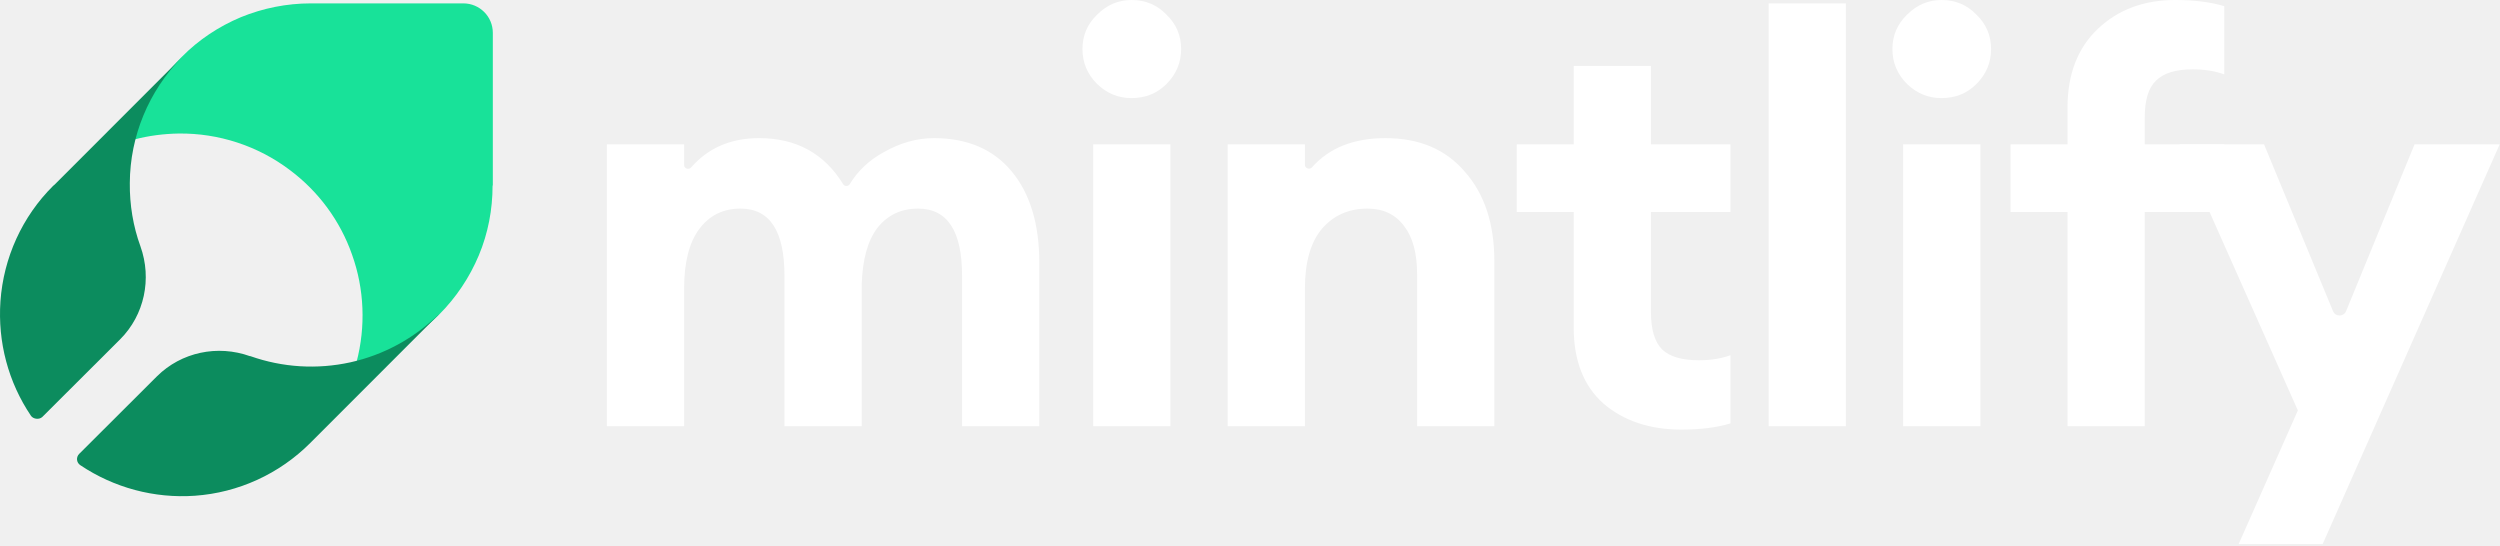
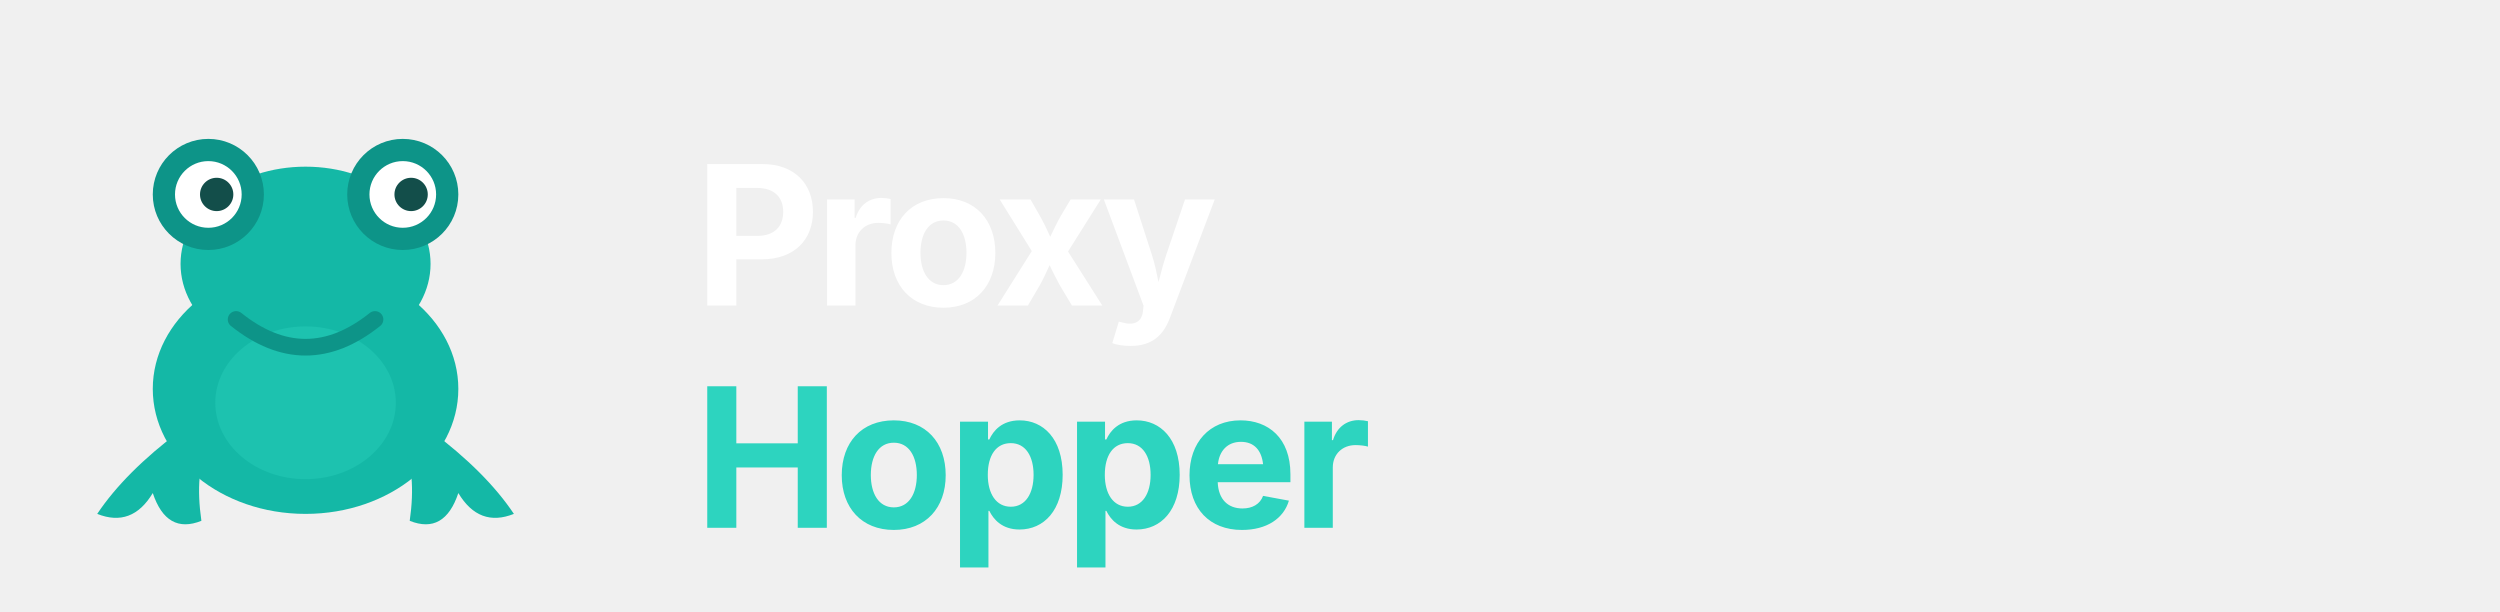
- <svg xmlns="http://www.w3.org/2000/svg" width="1682" height="367" viewBox="0 0 1682 367" fill="none">
-   <path d="M1562.69 366.037H1506.17L1546 276.14L1466.34 97.105H1523.24L1569.66 209.337C1571.28 213.26 1576.84 213.253 1578.45 209.325L1624.52 97.105H1681.79L1562.69 366.037Z" fill="white" />
-   <path d="M1391.02 286.761V142.622H1352.71V97.104H1391.02V72.449C1391.02 49.943 1397.85 32.242 1411.5 19.345C1425.16 6.448 1442.48 0 1463.47 0C1476.37 0 1487.37 1.391 1496.47 4.172V50.069C1490.4 47.793 1483.32 46.656 1475.23 46.656C1463.85 46.656 1455.63 49.184 1450.57 54.242C1445.51 59.046 1442.99 67.265 1442.99 78.897V97.104H1496.47V142.622H1442.99V286.761H1391.02Z" fill="white" />
-   <path d="M1306.22 66.001C1297.37 66.001 1289.66 62.84 1283.08 56.518C1276.51 49.943 1273.22 42.104 1273.22 33C1273.22 23.897 1276.51 16.184 1283.08 9.862C1289.66 3.287 1297.37 0 1306.22 0C1315.58 0 1323.42 3.287 1329.74 9.862C1336.31 16.184 1339.6 23.897 1339.6 33C1339.6 42.104 1336.31 49.943 1329.74 56.518C1323.42 62.84 1315.58 66.001 1306.22 66.001ZM1280.43 286.761V97.104H1332.39V286.761H1280.43Z" fill="white" />
-   <path d="M1189.94 286.761V2.276H1241.91V286.761H1189.94Z" fill="white" />
-   <path d="M1131.24 289.037C1110 289.037 1092.55 283.221 1078.89 271.588C1065.49 259.703 1058.79 242.634 1058.79 220.381V142.622H1020.48V97.104H1058.79V44.38H1110.76V97.104H1164.24V142.622H1110.76V210.14C1110.76 221.772 1113.29 230.117 1118.34 235.174C1123.4 239.979 1131.62 242.381 1143 242.381C1151.09 242.381 1158.17 241.243 1164.24 238.967V284.864C1155.14 287.646 1144.14 289.037 1131.24 289.037Z" fill="white" />
-   <path d="M825.979 286.761V97.104H877.945V110.967C877.945 113.311 881.135 114.347 882.688 112.591C894.273 99.485 910.773 92.932 932.187 92.932C954.946 92.932 972.774 100.518 985.67 115.69C998.82 130.61 1005.39 150.587 1005.39 175.622V286.761H953.429V184.346C953.429 170.438 950.521 159.691 944.704 152.104C938.888 144.265 930.67 140.346 920.049 140.346C907.405 140.346 897.164 144.898 889.325 154.001C881.738 163.105 877.945 176.507 877.945 194.208V286.761H825.979Z" fill="white" />
-   <path d="M761.286 66.001C752.436 66.001 744.723 62.84 738.148 56.518C731.574 49.943 728.286 42.104 728.286 33C728.286 23.897 731.574 16.184 738.148 9.862C744.723 3.287 752.436 0 761.286 0C770.643 0 778.482 3.287 784.804 9.862C791.379 16.184 794.666 23.897 794.666 33C794.666 42.104 791.379 49.943 784.804 56.518C778.482 62.84 770.643 66.001 761.286 66.001ZM735.493 286.761V97.104H787.459V286.761H735.493Z" fill="white" />
-   <path d="M647.273 286.761V185.484C647.273 155.392 637.411 140.346 617.686 140.346C606.307 140.346 597.204 144.645 590.376 153.242C583.801 161.84 580.261 174.61 579.755 191.553V286.761H527.789V185.484C527.789 155.392 517.927 140.346 498.203 140.346C486.571 140.346 477.341 144.898 470.513 154.001C463.685 163.105 460.272 176.507 460.272 194.208V286.761H408.306V97.104H460.272V111.103C460.272 113.435 463.407 114.462 464.939 112.704C476.419 99.522 491.68 92.932 510.72 92.932C535.742 92.932 554.588 103.262 567.259 123.923C568.258 125.553 570.718 125.527 571.712 123.894C577.189 114.891 584.802 107.731 594.548 102.414C605.675 96.093 616.928 92.932 628.307 92.932C650.813 92.932 668.261 100.391 680.652 115.311C693.043 130.231 699.239 150.714 699.239 176.76V286.761H647.273Z" fill="white" />
-   <path d="M331.569 124.833V22.09C331.569 11.065 322.625 2.276 311.764 2.276H209.069C192.938 2.276 176.967 5.472 162.113 11.544C147.26 17.775 133.685 26.724 122.345 38.228L121.546 39.027C106.533 54.207 95.833 73.062 90.402 93.834C100.145 91.277 110.206 89.999 120.268 89.839C147.1 89.52 173.453 98.148 194.855 114.287C214.18 128.668 228.873 148.481 236.859 171.331C245.164 194.5 246.122 219.746 239.893 243.554C260.496 238.122 279.503 227.416 294.675 212.396L295.474 211.597C306.813 200.252 315.917 186.67 322.145 171.81C328.374 156.95 331.409 140.971 331.409 124.833H331.569Z" fill="#18E299" />
-   <path d="M87.337 123.098C87.496 91.579 100.066 61.334 122.182 38.73L36.739 124.212C36.421 124.531 36.102 124.69 35.784 125.008C14.941 145.702 2.371 173.4 0.303 202.69C-1.607 230.07 5.553 257.131 20.828 279.736C22.285 281.892 26.238 282.601 28.466 280.532L80.813 228.319C97.202 211.923 102.293 187.568 94.497 165.759C89.564 152.229 87.178 137.743 87.337 123.098Z" fill="#0C8C5E" />
-   <path d="M294.976 211.605C278.587 227.683 258.062 238.826 235.786 243.761C213.351 248.695 190.121 247.263 168.482 239.622C168.482 239.622 168.323 239.622 168.164 239.622C146.365 231.822 122.022 236.916 105.633 253.153L53.285 305.365C51.057 307.594 51.376 311.255 54.081 313.006C76.674 328.129 103.724 335.451 131.091 333.541C160.368 331.472 187.894 318.896 208.737 298.043L209.533 297.247L294.976 211.765V211.605Z" fill="#0C8C5E" />
+ <svg xmlns="http://www.w3.org/2000/svg" viewBox="0 0 180 44" fill="none">
+   <ellipse cx="22" cy="28" rx="11" ry="9" fill="#14B8A6" />
+   <ellipse cx="22" cy="19" rx="9" ry="7" fill="#14B8A6" />
+   <circle cx="15" cy="14" r="4" fill="#0D9488" />
+   <circle cx="29" cy="14" r="4" fill="#0D9488" />
+   <circle cx="15" cy="14" r="2.4" fill="white" />
+   <circle cx="29" cy="14" r="2.4" fill="white" />
+   <circle cx="15.6" cy="14" r="1.2" fill="#134E4A" />
+   <circle cx="29.6" cy="14" r="1.2" fill="#134E4A" />
+   <ellipse cx="22" cy="29" rx="6.5" ry="5.5" fill="#2DD4BF" opacity="0.35" />
+   <path d="M17 23 Q22 27 27 23" stroke="#0D9488" stroke-width="1.2" stroke-linecap="round" fill="none" />
+   <path d="M13 31 Q9 34 7 37 Q9.5 38 11 35.5 Q12 38.5 14.5 37.5 Q14 34 15 32" fill="#14B8A6" />
+   <path d="M31 31 Q35 34 37 37 Q34.5 38 33 35.5 Q32 38.5 29.5 37.5 Q30 34 29 32" fill="#14B8A6" />
+   <text x="50" y="22" font-family="system-ui, -apple-system, BlinkMacSystemFont, sans-serif" font-size="14" font-weight="700" fill="white" letter-spacing="-0.4">Proxy</text>
+   <text x="50" y="38" font-family="system-ui, -apple-system, BlinkMacSystemFont, sans-serif" font-size="14" font-weight="700" fill="#2DD4BF" letter-spacing="-0.4">Hopper</text>
</svg>
